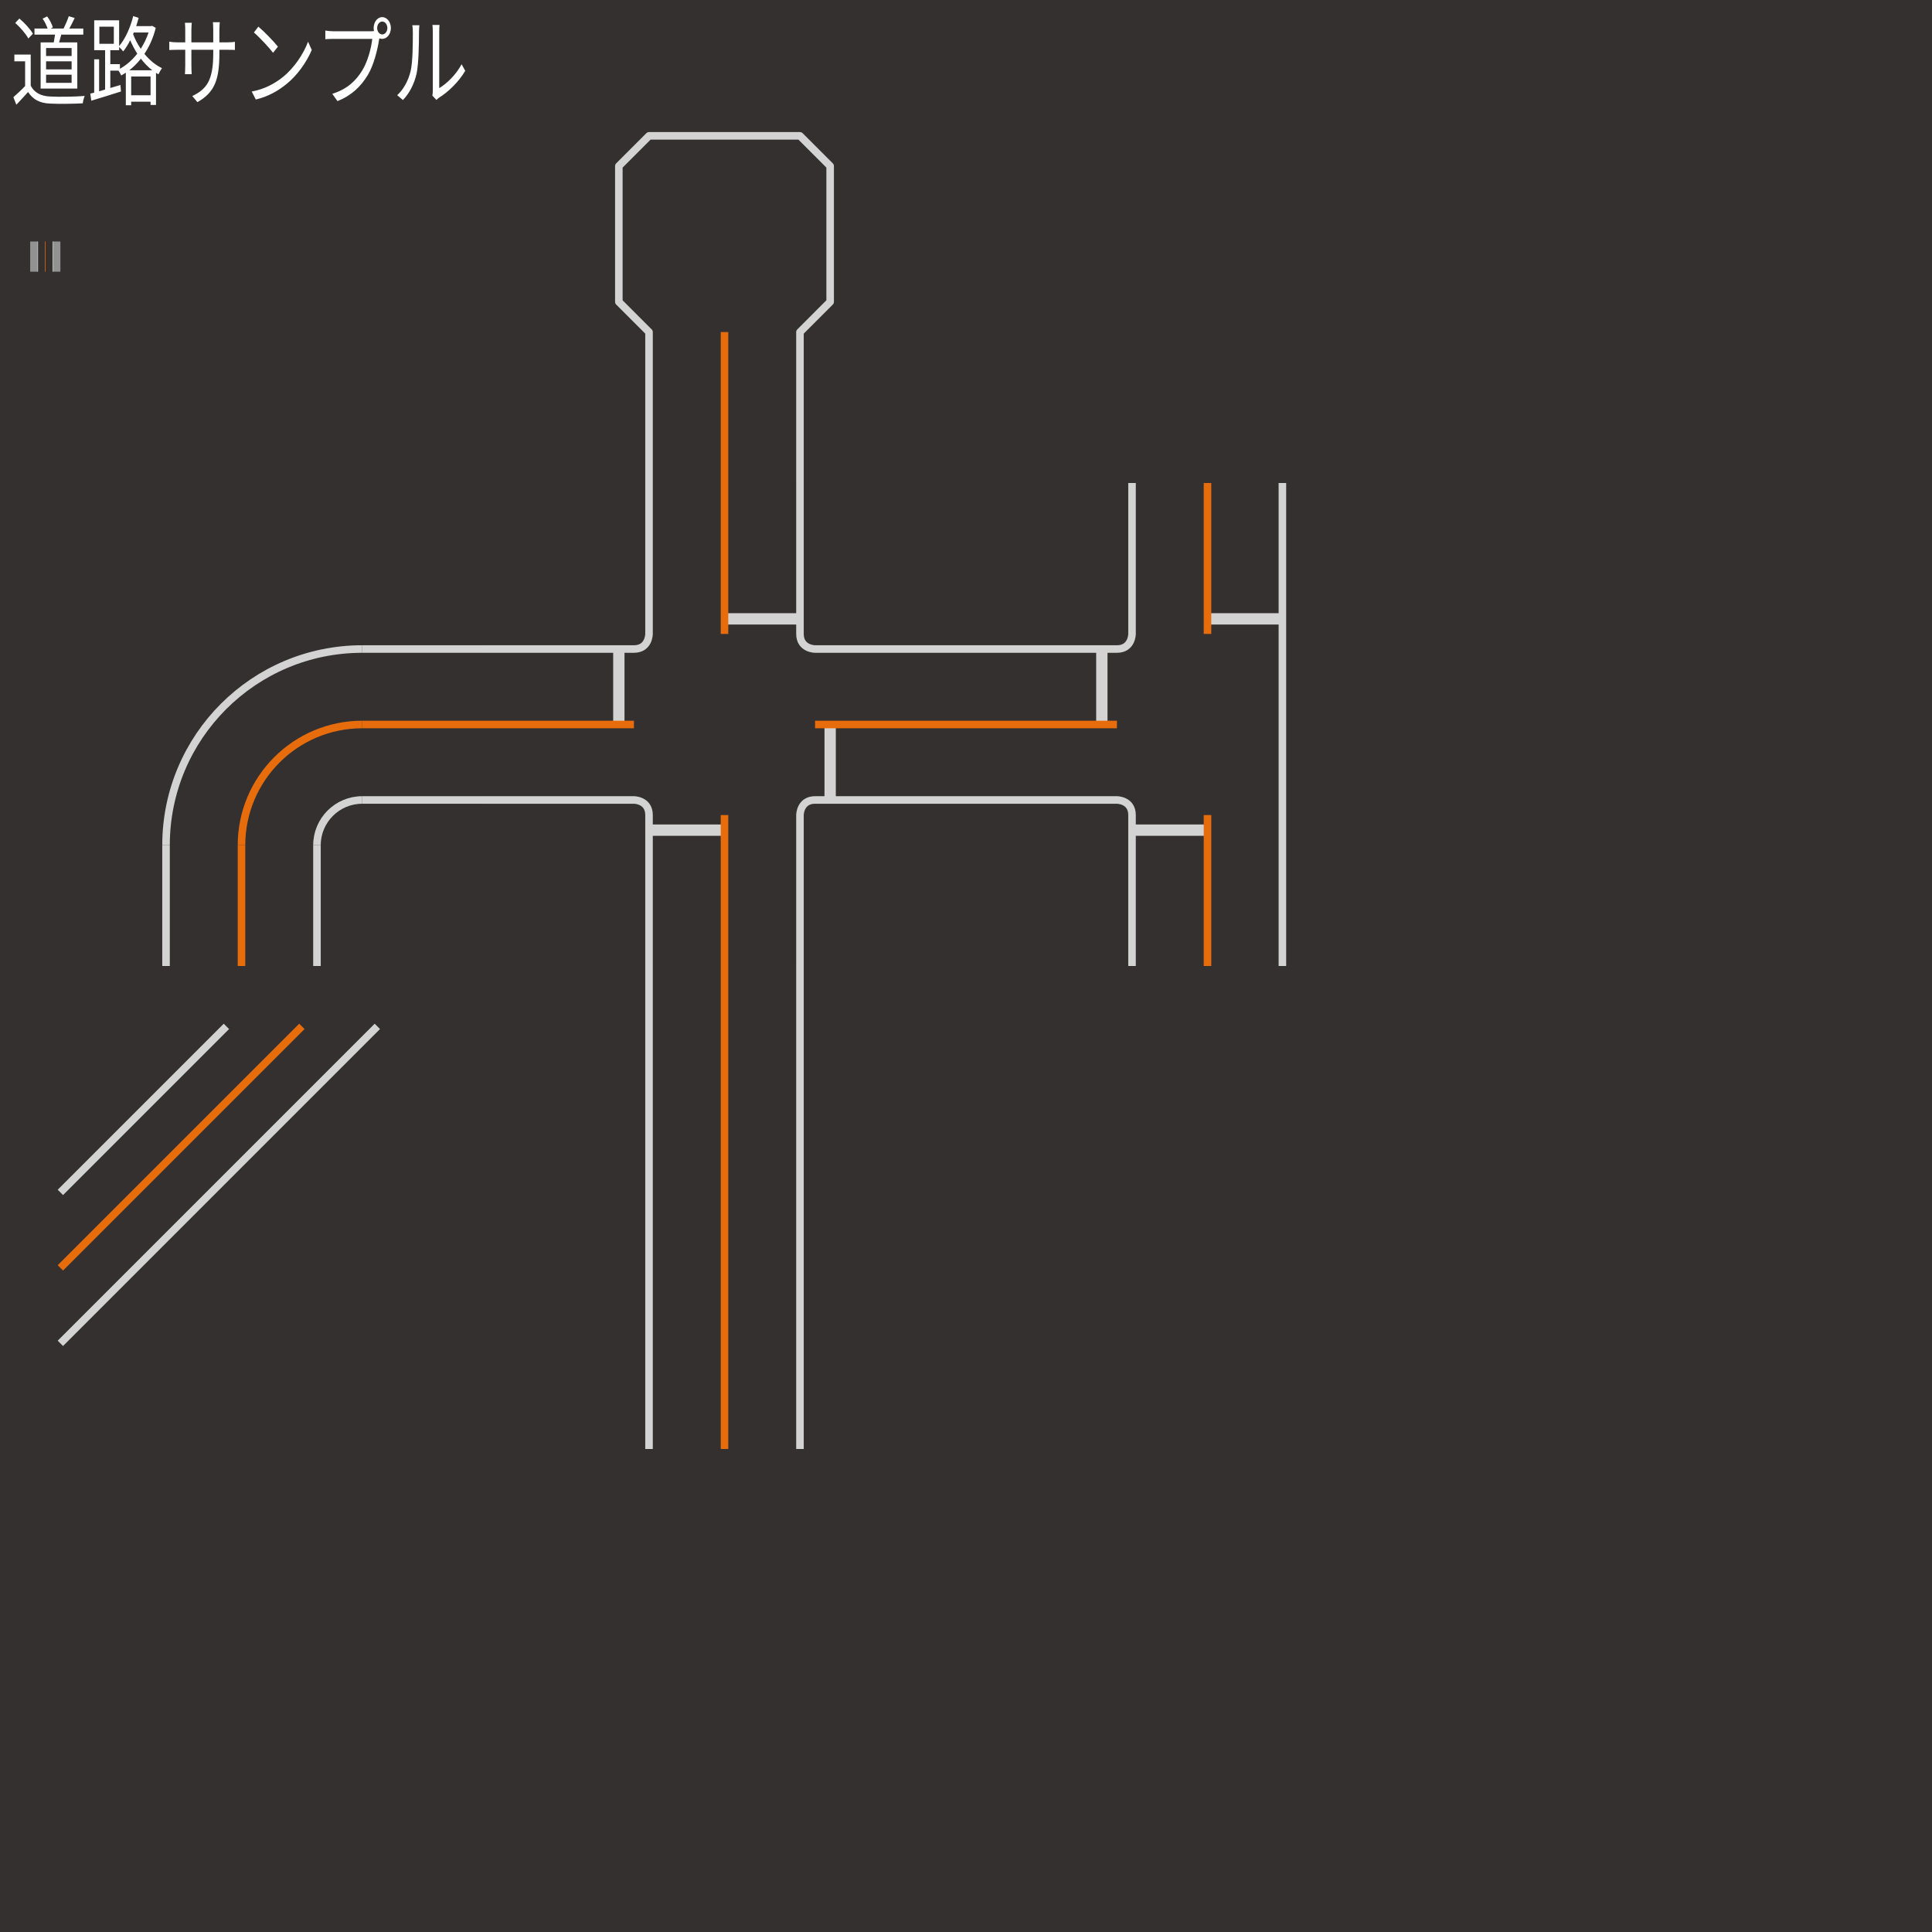
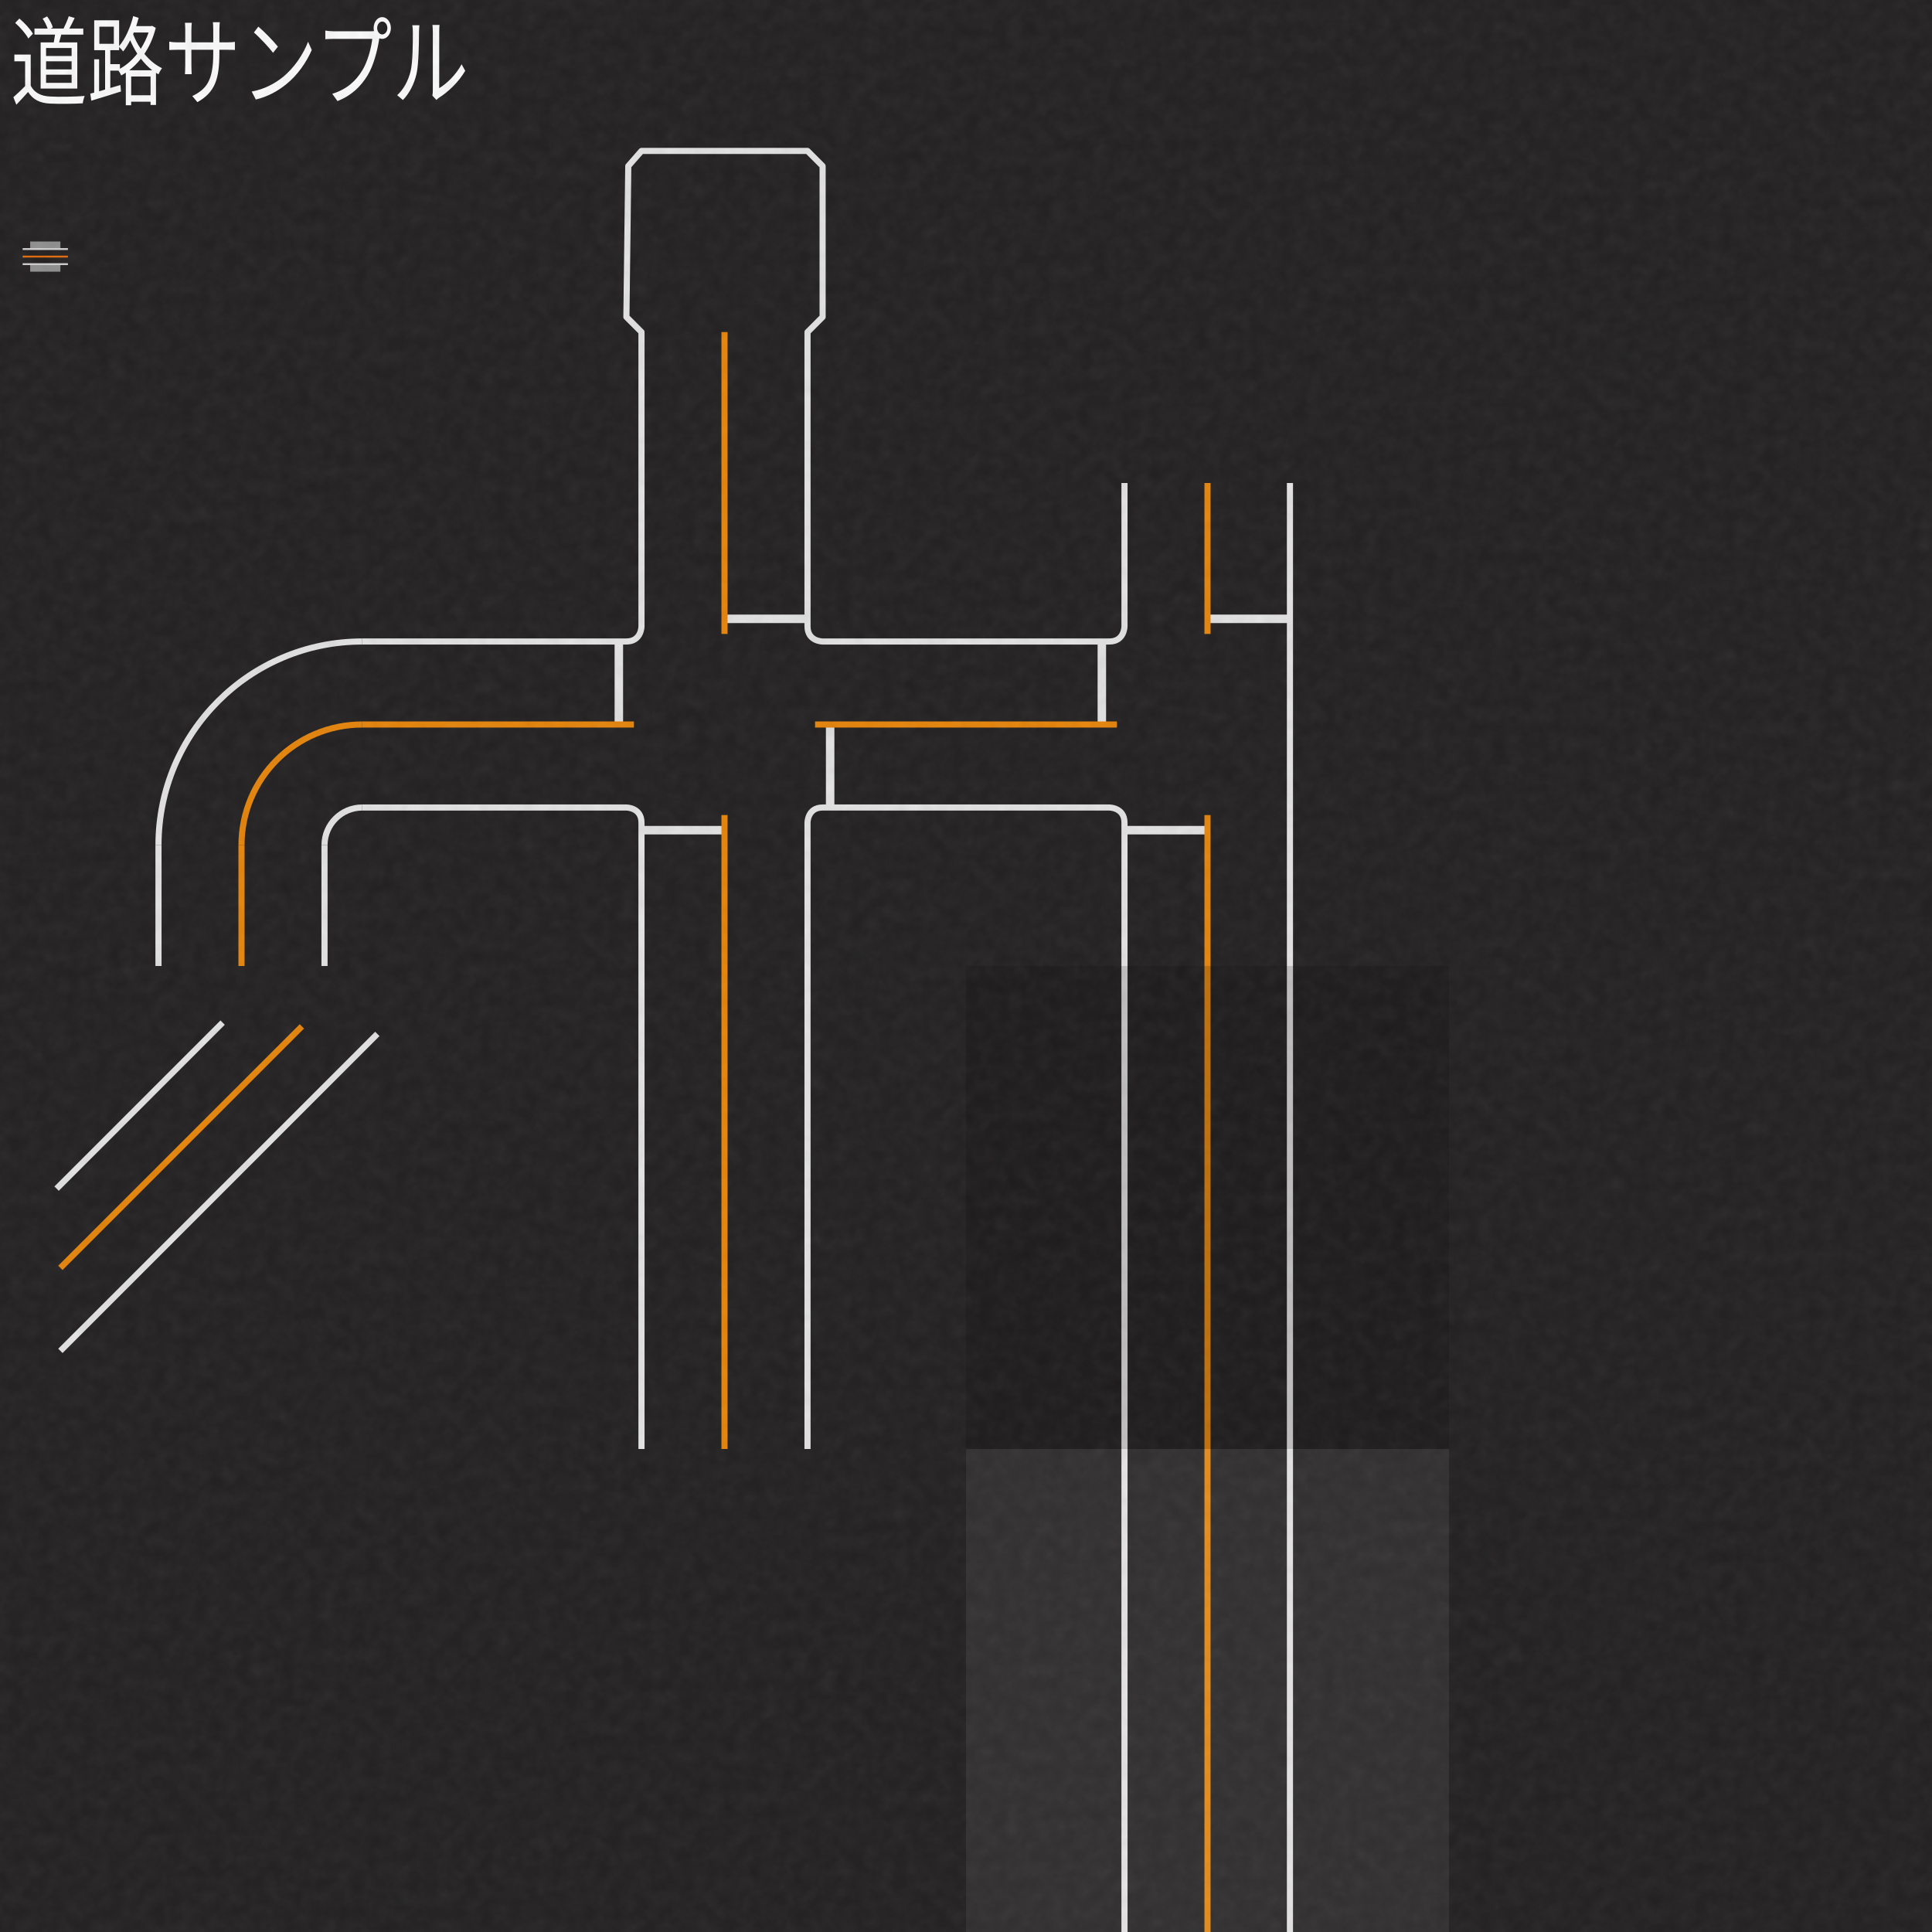
- <svg xmlns="http://www.w3.org/2000/svg" width="2048" height="2048" viewBox="0 0 541.867 541.867" version="1.1" id="svg1" xml:space="preserve">
-   <defs id="defs1" />
-   <g id="layer1">
-     <rect style="fill:#343030;fill-opacity:1;stroke:none;stroke-width:8.467;stroke-dasharray:none;stroke-opacity:1" id="rect4" width="541.867" height="541.867" x="0" y="0" />
+ <svg xmlns="http://www.w3.org/2000/svg" xmlns:xlink="http://www.w3.org/1999/xlink" width="2048" height="2048" viewBox="0 0 541.867 541.867" version="1.1" id="svg1" xml:space="preserve">
+   <defs id="defs1">
+     <linearGradient id="swatch1">
+       <stop style="stop-color:#e6e6e6;stop-opacity:1;" offset="0" id="stop1" />
+     </linearGradient>
+     <linearGradient xlink:href="#swatch1" id="linearGradient1" x1="15.267" y1="223.937" x2="362.65" y2="223.937" gradientUnits="userSpaceOnUse" />
+     <linearGradient xlink:href="#swatch1" id="linearGradient2" gradientUnits="userSpaceOnUse" x1="15.267" y1="223.937" x2="362.65" y2="223.937" gradientTransform="translate(135.3064)" />
+     <linearGradient xlink:href="#swatch1" id="linearGradient3" gradientUnits="userSpaceOnUse" x1="15.267" y1="223.937" x2="362.65" y2="223.937" gradientTransform="translate(135.4667)" />
+     <filter style="color-interpolation-filters:sRGB" id="filter36" x="0" y="0" width="1" height="1">
+       <feTurbulence type="fractalNoise" numOctaves="5" baseFrequency="1" seed="0" result="result0" id="feTurbulence35" />
+       <feConvolveMatrix kernelMatrix="-2 0 -2 0 -10 0 -2 0 -2 " order="3 3" result="result5" id="feConvolveMatrix35" />
+       <feColorMatrix result="result4" values="0" type="saturate" in="result5" id="feColorMatrix35" />
+       <feComposite in2="result4" in="SourceGraphic" operator="arithmetic" k1="1.5" k2="0.5" k3="0.5" result="result2" id="feComposite35" k4="0" />
+       <feBlend result="result6" in2="result4" mode="normal" id="feBlend35" />
+       <feComposite in2="SourceGraphic" in="result6" operator="in" result="result3" id="feComposite36" />
+     </filter>
+   </defs>
+   <g id="layer1" style="fill:#232122;fill-opacity:1">
+     <rect style="fill:#232122;fill-opacity:1;stroke:none;stroke-width:8.467;stroke-dasharray:none;stroke-opacity:1" id="rect4" width="541.867" height="541.867" x="0" y="0" />
  </g>
  <g id="layer6">
-     <rect style="fill:#929292;fill-opacity:1;stroke:none;stroke-width:1.454;stroke-linejoin:miter;stroke-miterlimit:999;stroke-dasharray:none;stroke-opacity:1" id="rect22" width="2.117" height="8.467" x="8.467" y="67.733" />
-     <rect style="fill:#929292;fill-opacity:1;stroke:none;stroke-width:1.454;stroke-linejoin:miter;stroke-miterlimit:999;stroke-dasharray:none;stroke-opacity:1" id="rect22-3" width="2.117" height="8.467" x="14.817" y="67.733" />
+     <rect style="fill:#929292;fill-opacity:1;stroke:none;stroke-width:1.454;stroke-linejoin:miter;stroke-miterlimit:999;stroke-dasharray:none;stroke-opacity:1" id="rect22" width="2.117" height="8.467" x="67.733" y="-16.933" transform="rotate(90)" />
+     <rect style="fill:#929292;fill-opacity:1;stroke:none;stroke-width:1.454;stroke-linejoin:miter;stroke-miterlimit:999;stroke-dasharray:none;stroke-opacity:1" id="rect22-3" width="2.117" height="8.467" x="74.083" y="-16.933" transform="rotate(90)" />
+     <path style="fill:#000000;stroke:#d3d3d3;stroke-width:0.529;stroke-dasharray:none;stroke-opacity:1" d="m 19.05,74.083 -10.583,-10e-7 v 0 H 6.35" id="path4-1-1-2" />
+     <path style="fill:#000000;stroke:#d3d3d3;stroke-width:0.529;stroke-dasharray:none;stroke-opacity:1" d="m 19.05,69.85 -10.583,-10e-7 v 0 H 6.35" id="path4-1-3-2-2" />
+     <path style="fill:#000000;stroke:#e76d0c;stroke-width:0.529;stroke-dasharray:none;stroke-opacity:1" d="m 6.35,71.967 12.7,10e-7" id="path4-85-0-4-3-2" />
  </g>
-   <g id="layer2">
-     <path style="fill:#000000;stroke:#d3d3d3;stroke-width:2.117;stroke-dasharray:none;stroke-opacity:1" d="m 224.367,270.933 v 135.467 0 0" id="path4-1-1" />
-     <path style="fill:#000000;stroke:#d3d3d3;stroke-width:2.117;stroke-dasharray:none;stroke-opacity:1" d="m 182.033,270.933 v 135.467 0 0" id="path4-1-3-2" />
-     <path style="fill:#000000;stroke:#d3d3d3;stroke-width:2.117;stroke-dasharray:none;stroke-opacity:1" d="m 359.673,135.467 v 135.467 0 0" id="path4-1-3-2-5" />
-     <path style="fill:none;fill-opacity:1;stroke:#d3d3d3;stroke-width:2.117;stroke-linejoin:round;stroke-dasharray:none;stroke-opacity:1" d="m 182.033,135.467 v 38.1 4.233 c 0,0 0,4.233 -4.233,4.233 -4.233,0 -42.333,0 -42.333,0 v 0" id="path6" />
-     <path style="fill:none;fill-opacity:1;stroke:#d3d3d3;stroke-width:2.117;stroke-linejoin:round;stroke-dasharray:none;stroke-opacity:1" d="m 270.933,182.033 h -38.1 -4.233 c 0,0 -4.233,0 -4.233,-4.233 0,-4.233 0,-42.333 0,-42.333 v 0" id="path6-0" />
-     <path style="fill:none;fill-opacity:1;stroke:#d3d3d3;stroke-width:2.117;stroke-linejoin:round;stroke-dasharray:none;stroke-opacity:1" d="m 224.367,270.933 v -38.1 -4.233 c 0,0 0,-4.233 4.233,-4.233 4.233,0 42.333,0 42.333,0 v 0" id="path6-00" />
-     <path style="fill:none;fill-opacity:1;stroke:#d3d3d3;stroke-width:2.117;stroke-linejoin:round;stroke-dasharray:none;stroke-opacity:1" d="m 135.467,224.367 h 38.1 4.233 c 0,0 4.233,0 4.233,4.233 0,4.233 0,42.333 0,42.333 v 0" id="path6-0-7" />
-     <path style="fill:none;fill-opacity:1;stroke:#d3d3d3;stroke-width:2.117;stroke-linejoin:round;stroke-dasharray:none;stroke-opacity:1" d="M 182.033,135.467 V 93.133 l -8.467,-8.467 V 46.567 L 182.033,38.1 h 42.333 l 8.467,8.467 v 38.1 l -8.467,8.467 v 42.333 0 0" id="path8" />
-     <path style="fill:none;fill-opacity:1;stroke:#d3d3d3;stroke-width:3.175;stroke-linejoin:round;stroke-dasharray:none;stroke-opacity:1" d="m 173.567,182.033 v 21.167" id="path9" />
-     <path style="fill:none;fill-opacity:1;stroke:#d3d3d3;stroke-width:3.175;stroke-linejoin:round;stroke-dasharray:none;stroke-opacity:1" d="m 232.833,203.2 v 21.167" id="path9-9" />
-     <path style="fill:none;fill-opacity:1;stroke:#d3d3d3;stroke-width:2.117;stroke-linejoin:round;stroke-dasharray:none;stroke-opacity:1" d="m 317.5,135.467 v 38.1 4.233 c 0,0 0,4.233 -4.233,4.233 -4.233,0 -42.333,0 -42.333,0 v 0" id="path6-1" />
-     <path style="fill:none;fill-opacity:1;stroke:#d3d3d3;stroke-width:2.117;stroke-linejoin:round;stroke-dasharray:none;stroke-opacity:1" d="m 270.933,224.367 h 38.1 4.233 c 0,0 4.233,0 4.233,4.233 0,4.233 0,42.333 0,42.333 v 0" id="path6-0-7-9" />
-     <path style="fill:none;fill-opacity:1;stroke:#d3d3d3;stroke-width:3.175;stroke-linejoin:round;stroke-dasharray:none;stroke-opacity:1" d="M 224.367,173.567 H 203.2" id="path9-0" />
-     <path style="fill:none;fill-opacity:1;stroke:#d3d3d3;stroke-width:3.175;stroke-linejoin:round;stroke-dasharray:none;stroke-opacity:1" d="M 203.2,232.833 H 182.033" id="path9-9-9" />
-     <path style="fill:none;fill-opacity:1;stroke:#d3d3d3;stroke-width:3.175;stroke-linejoin:round;stroke-dasharray:none;stroke-opacity:1" d="m 309.033,182.033 v 21.167" id="path9-8" />
-     <path style="fill:none;fill-opacity:1;stroke:#d3d3d3;stroke-width:3.175;stroke-linejoin:round;stroke-dasharray:none;stroke-opacity:1" d="M 359.833,173.567 H 338.667" id="path9-0-3" />
-     <path style="fill:none;fill-opacity:1;stroke:#d3d3d3;stroke-width:3.175;stroke-linejoin:round;stroke-dasharray:none;stroke-opacity:1" d="M 338.667,232.833 H 317.5" id="path9-9-9-9" />
-     <path style="fill:none;fill-opacity:1;stroke:#d3d3d3;stroke-width:2.117;stroke-linejoin:miter;stroke-miterlimit:999;stroke-dasharray:none;stroke-opacity:1" id="path14" d="m 88.9,237.067 a 12.7,12.7 0 0 1 12.7,-12.7" />
-     <path style="fill:none;fill-opacity:1;stroke:#d3d3d3;stroke-width:2.117;stroke-linejoin:miter;stroke-miterlimit:999;stroke-dasharray:none;stroke-opacity:1" id="path14-4" d="M 46.567,237.067 A 55.033,55.033 0 0 1 101.6,182.033" />
-     <path style="fill:none;fill-opacity:1;stroke:#d3d3d3;stroke-width:2.117;stroke-linejoin:miter;stroke-miterlimit:999;stroke-dasharray:none;stroke-opacity:1" d="m 101.6,182.033 h 33.867" id="path15" />
-     <path style="fill:none;fill-opacity:1;stroke:#d3d3d3;stroke-width:2.117;stroke-linejoin:miter;stroke-miterlimit:999;stroke-dasharray:none;stroke-opacity:1" d="m 101.6,224.367 h 33.867" id="path16" />
-     <path style="fill:none;fill-opacity:1;stroke:#d3d3d3;stroke-width:2.117;stroke-linejoin:miter;stroke-miterlimit:999;stroke-dasharray:none;stroke-opacity:1" d="m 46.567,237.067 v 33.867" id="path18" />
-     <path style="fill:none;fill-opacity:1;stroke:#d3d3d3;stroke-width:2.117;stroke-linejoin:miter;stroke-miterlimit:999;stroke-dasharray:none;stroke-opacity:1" d="m 88.9,237.067 v 33.867" id="path19" />
-     <path style="fill:none;fill-opacity:1;stroke:#e76d0c;stroke-width:2.117;stroke-linejoin:miter;stroke-miterlimit:999;stroke-dasharray:none;stroke-opacity:1" id="path14-0" d="m 67.733,237.067 a 33.867,33.867 0 0 1 33.867,-33.867" />
-     <path style="fill:#e76d0c;fill-opacity:1;stroke:#d3d3d3;stroke-width:2.117;stroke-linejoin:miter;stroke-miterlimit:999;stroke-dasharray:none;stroke-opacity:1" d="m 105.833,287.867 -88.9,88.9" id="path20" />
-     <path style="fill:#e76d0c;fill-opacity:1;stroke:#d3d3d3;stroke-width:2.117;stroke-linejoin:miter;stroke-miterlimit:999;stroke-dasharray:none;stroke-opacity:1" d="M 63.5,287.867 16.933,334.433" id="path22" />
-     <path style="fill:#000000;stroke:#d3d3d3;stroke-width:0.167;stroke-dasharray:none;stroke-opacity:1" d="m 14.817,67.733 -10e-7,8.467 v 0 0" id="path4-1-1-2" />
-     <path style="fill:#000000;stroke:#d3d3d3;stroke-width:0.167;stroke-dasharray:none;stroke-opacity:1" d="m 10.583,67.733 -1e-6,8.467 v 0 0" id="path4-1-3-2-2" />
-     <path style="fill:#000000;stroke:#e76d0c;stroke-width:0.167;stroke-dasharray:none;stroke-opacity:1" d="m 12.7,76.2 1e-6,-8.467" id="path4-85-0-4-3-2" />
+   <g id="layer4" style="stroke-width:2.381;stroke-dasharray:none;stroke:#e6e6e6;stroke-opacity:1">
+     <path style="fill:none;fill-opacity:1;stroke:#e6e6e6;stroke-width:2.381;stroke-linejoin:round;stroke-dasharray:none;stroke-opacity:1" d="m 173.567,179.917 v 23.283" id="path9" />
+     <path style="fill:none;fill-opacity:1;stroke:#e6e6e6;stroke-width:2.381;stroke-linejoin:round;stroke-dasharray:none;stroke-opacity:1" d="m 232.833,203.2 v 23.283" id="path9-9" />
+     <path style="fill:none;fill-opacity:1;stroke:#e6e6e6;stroke-width:2.381;stroke-linejoin:round;stroke-dasharray:none;stroke-opacity:1" d="M 226.483,173.567 H 203.2" id="path9-0" />
+     <path style="fill:none;fill-opacity:1;stroke:#e6e6e6;stroke-width:2.381;stroke-linejoin:round;stroke-dasharray:none;stroke-opacity:1" d="m 203.2,232.833 -23.283,0" id="path9-9-9" />
+     <path style="fill:none;fill-opacity:1;stroke:#e6e6e6;stroke-width:2.381;stroke-linejoin:round;stroke-dasharray:none;stroke-opacity:1" d="m 309.033,179.917 v 23.283" id="path9-7" />
+     <path style="fill:none;fill-opacity:1;stroke:#e6e6e6;stroke-width:2.381;stroke-linejoin:round;stroke-dasharray:none;stroke-opacity:1" d="M 361.95,173.567 H 338.667" id="path9-0-2" />
+     <path style="fill:none;fill-opacity:1;stroke:#e6e6e6;stroke-width:2.381;stroke-linejoin:round;stroke-dasharray:none;stroke-opacity:1" d="M 338.667,232.833 H 315.383" id="path9-9-9-0" />
  </g>
-   <g id="layer3">
-     <path style="fill:#e76d0c;fill-opacity:1;stroke:#e76d0c;stroke-width:2.117;stroke-linejoin:miter;stroke-miterlimit:999;stroke-dasharray:none;stroke-opacity:1" d="M 84.667,287.867 16.933,355.6" id="path21" />
-     <path style="fill:#000000;stroke:#e76d0c;stroke-width:2.117;stroke-dasharray:none;stroke-opacity:1" d="M 203.2,93.133 V 177.8" id="path4-8" />
-     <path style="fill:#000000;stroke:#e76d0c;stroke-width:2.117;stroke-dasharray:none;stroke-opacity:1" d="M 177.8,203.2 H 135.467" id="path4-85" />
-     <path style="fill:#000000;stroke:#e76d0c;stroke-width:2.117;stroke-dasharray:none;stroke-opacity:1" d="M 313.267,203.2 H 228.6" id="path4-85-0" />
-     <path style="fill:#000000;stroke:#e76d0c;stroke-width:2.117;stroke-dasharray:none;stroke-opacity:1" d="M 203.2,270.933 V 228.6" id="path4-85-0-4" />
-     <path style="fill:#000000;stroke:#e76d0c;stroke-width:2.117;stroke-dasharray:none;stroke-opacity:1" d="M 338.667,177.8 V 135.467" id="path4-85-8" />
-     <path style="fill:#000000;stroke:#e76d0c;stroke-width:2.117;stroke-dasharray:none;stroke-opacity:1" d="M 338.667,270.933 V 228.6" id="path4-85-8-3" />
-     <path style="fill:none;fill-opacity:1;stroke:#e76d0c;stroke-width:2.117;stroke-linejoin:miter;stroke-miterlimit:999;stroke-dasharray:none;stroke-opacity:1" d="m 101.6,203.2 h 33.867" id="path16-1" />
-     <path style="fill:none;fill-opacity:1;stroke:#e76d0c;stroke-width:2.117;stroke-linejoin:miter;stroke-miterlimit:999;stroke-dasharray:none;stroke-opacity:1" d="m 67.733,237.067 v 33.867" id="path19-5" />
-     <path style="fill:#000000;stroke:#e76d0c;stroke-width:2.117;stroke-dasharray:none;stroke-opacity:1" d="M 203.2,406.4 V 270.933" id="path4-85-0-4-3" />
+   <g id="layer2" style="stroke-width:1.72;stroke-dasharray:none;stroke:url(#linearGradient1)">
+     <path style="fill:#000000;stroke:url(#linearGradient1);stroke-width:1.72;stroke-dasharray:none;stroke-opacity:1" d="m 226.483,270.933 v 135.467 0 0" id="path4-1-1" />
+     <path style="fill:#000000;stroke:url(#linearGradient1);stroke-width:1.72;stroke-dasharray:none;stroke-opacity:1" d="m 179.917,270.933 v 135.467 0 0" id="path4-1-3-2" />
+     <path style="fill:#000000;stroke:url(#linearGradient2);stroke-width:1.72;stroke-dasharray:none;stroke-opacity:1" d="m 361.79,270.933 v 135.467 0 135.467" id="path4-1-1-4" />
+     <path style="fill:#000000;stroke:url(#linearGradient3);stroke-width:1.72;stroke-dasharray:none;stroke-opacity:1" d="m 315.383,270.933 v 135.467 0 135.467" id="path4-1-3-2-8" />
+     <path style="fill:#000000;stroke:url(#linearGradient1);stroke-width:1.72;stroke-dasharray:none;stroke-opacity:1" d="m 361.79,135.467 v 135.467 0 0" id="path4-1-3-2-5" />
+     <path style="fill:none;fill-opacity:1;stroke:url(#linearGradient1);stroke-width:1.72;stroke-linejoin:round;stroke-dasharray:none;stroke-opacity:1" d="m 135.467,226.483 40.217,0 c 0,0 4.233,0 4.233,4.233 v 40.217" id="path6-0-7" />
+     <path style="fill:none;fill-opacity:1;stroke:url(#linearGradient1);stroke-width:1.72;stroke-linejoin:round;stroke-dasharray:none;stroke-opacity:1" d="m 179.917,135.467 0,-42.333 -4.233,-4.233 0.529,-42.333 3.704,-4.233 46.567,-2e-6 4.233,4.233 v 42.333 l -4.233,4.233 v 42.333" id="path8" />
+     <path style="fill:none;fill-opacity:1;stroke:url(#linearGradient1);stroke-width:1.72;stroke-linejoin:miter;stroke-miterlimit:999;stroke-dasharray:none;stroke-opacity:1" id="path14" d="M 91.017,237.067 A 10.583,10.583 0 0 1 101.6,226.483" />
+     <path style="fill:none;fill-opacity:1;stroke:url(#linearGradient1);stroke-width:1.72;stroke-linejoin:miter;stroke-miterlimit:999;stroke-dasharray:none;stroke-opacity:1" id="path14-7" d="M 44.45,237.067 A 57.15,57.15 0 0 1 101.6,179.917" />
+     <path style="fill:none;fill-opacity:1;stroke:url(#linearGradient1);stroke-width:1.72;stroke-linejoin:miter;stroke-miterlimit:999;stroke-dasharray:none;stroke-opacity:1" d="m 101.6,179.917 h 33.867" id="path15" />
+     <path style="fill:none;fill-opacity:1;stroke:url(#linearGradient1);stroke-width:1.72;stroke-linejoin:miter;stroke-miterlimit:999;stroke-dasharray:none;stroke-opacity:1" d="m 101.6,226.483 h 33.867" id="path16" />
+     <path style="fill:none;fill-opacity:1;stroke:url(#linearGradient1);stroke-width:1.72;stroke-linejoin:miter;stroke-miterlimit:999;stroke-dasharray:none;stroke-opacity:1" d="m 91.017,237.067 v 33.867" id="path19" />
+     <path style="fill:none;fill-opacity:1;stroke:url(#linearGradient1);stroke-width:1.72;stroke-linejoin:miter;stroke-miterlimit:999;stroke-dasharray:none;stroke-opacity:1" d="m 44.45,237.067 v 33.867" id="path19-9" />
+     <path style="fill:#e76d0c;fill-opacity:1;stroke:url(#linearGradient1);stroke-width:1.72;stroke-linejoin:miter;stroke-miterlimit:999;stroke-dasharray:none;stroke-opacity:1" d="m 105.833,289.983 -88.9,88.9" id="path20" />
+     <path style="fill:#e76d0c;fill-opacity:1;stroke:url(#linearGradient1);stroke-width:1.72;stroke-linejoin:miter;stroke-miterlimit:999;stroke-dasharray:none;stroke-opacity:1" d="M 62.442,286.808 15.875,333.375" id="path22" />
+     <path style="fill:none;fill-opacity:1;stroke:url(#linearGradient1);stroke-width:1.72;stroke-linejoin:round;stroke-dasharray:none;stroke-opacity:1" d="m 226.483,270.933 v -40.217 c 0,0 0,-4.233 4.233,-4.233 h 40.217" id="path6-0-7-0" />
+     <path style="fill:none;fill-opacity:1;stroke:url(#linearGradient1);stroke-width:1.72;stroke-linejoin:round;stroke-dasharray:none;stroke-opacity:1" d="m 270.933,179.917 h -40.217 c 0,0 -4.233,0 -4.233,-4.233 v -40.217" id="path6-0-7-3" />
+     <path style="fill:none;fill-opacity:1;stroke:url(#linearGradient1);stroke-width:1.72;stroke-linejoin:round;stroke-dasharray:none;stroke-opacity:1" d="m 179.917,135.467 v 40.217 c 0,0 0,4.233 -4.233,4.233 h -40.217" id="path6-0-7-0-0" />
+     <path style="fill:none;fill-opacity:1;stroke:url(#linearGradient1);stroke-width:1.72;stroke-linejoin:round;stroke-dasharray:none;stroke-opacity:1" d="m 270.933,226.483 h 40.217 c 0,0 4.233,0 4.233,4.233 v 40.217" id="path6-0-7-7" />
+     <path style="fill:none;fill-opacity:1;stroke:url(#linearGradient1);stroke-width:1.72;stroke-linejoin:round;stroke-dasharray:none;stroke-opacity:1" d="m 315.383,135.467 v 40.217 c 0,0 0,4.233 -4.233,4.233 h -40.217" id="path6-0-7-0-0-6" />
+   </g>
+   <g id="layer3" style="stroke-width:1.72;stroke-dasharray:none;stroke:#ea870b;stroke-opacity:1">
+     <path style="fill:none;fill-opacity:1;stroke:#ea870b;stroke-width:1.72;stroke-linejoin:miter;stroke-miterlimit:999;stroke-dasharray:none;stroke-opacity:1" id="path14-0" d="m 67.733,237.067 a 33.867,33.867 0 0 1 33.867,-33.867" />
+     <path style="fill:#e76d0c;fill-opacity:1;stroke:#ea870b;stroke-width:1.72;stroke-linejoin:miter;stroke-miterlimit:999;stroke-dasharray:none;stroke-opacity:1" d="M 84.667,287.867 16.933,355.6" id="path21" />
+     <path style="fill:#000000;stroke:#ea870b;stroke-width:1.72;stroke-dasharray:none;stroke-opacity:1" d="M 203.2,93.133 V 177.8" id="path4-8" />
+     <path style="fill:#000000;stroke:#ea870b;stroke-width:1.72;stroke-dasharray:none;stroke-opacity:1" d="M 177.8,203.2 H 135.467" id="path4-85" />
+     <path style="fill:#000000;stroke:#ea870b;stroke-width:1.72;stroke-dasharray:none;stroke-opacity:1" d="M 313.267,203.2 H 228.6" id="path4-85-0" />
+     <path style="fill:#000000;stroke:#ea870b;stroke-width:1.72;stroke-dasharray:none;stroke-opacity:1" d="M 203.2,270.933 V 228.6" id="path4-85-0-4" />
+     <path style="fill:#000000;stroke:#ea870b;stroke-width:1.72;stroke-dasharray:none;stroke-opacity:1" d="M 338.667,177.8 V 135.467" id="path4-85-8" />
+     <path style="fill:#000000;stroke:#ea870b;stroke-width:1.72;stroke-dasharray:none;stroke-opacity:1" d="M 338.667,270.933 V 228.6" id="path4-85-8-3" />
+     <path style="fill:none;fill-opacity:1;stroke:#ea870b;stroke-width:1.72;stroke-linejoin:miter;stroke-miterlimit:999;stroke-dasharray:none;stroke-opacity:1" d="m 101.6,203.2 h 33.867" id="path16-1" />
+     <path style="fill:none;fill-opacity:1;stroke:#ea870b;stroke-width:1.72;stroke-linejoin:miter;stroke-miterlimit:999;stroke-dasharray:none;stroke-opacity:1" d="m 67.733,237.067 v 33.867" id="path19-5" />
+     <path style="fill:#000000;stroke:#ea870b;stroke-width:1.72;stroke-dasharray:none;stroke-opacity:1" d="M 203.2,406.4 V 270.933" id="path4-85-0-4-3" />
+     <path style="fill:#000000;stroke:#ea870b;stroke-width:1.72;stroke-dasharray:none;stroke-opacity:1" d="M 338.667,541.867 V 270.933" id="path4-85-0-4-3-1" />
  </g>
  <g id="layer5">
    <text xml:space="preserve" style="font-size:24.203px;fill:#ffffff;fill-opacity:1;stroke:none;stroke-width:2.017;stroke-linejoin:miter;stroke-miterlimit:999;stroke-dasharray:none;stroke-opacity:1" x="3.341" y="24.376" id="text22" transform="scale(0.8896013,1.124099)">
      <tspan id="tspan22" style="fill:#ffffff;fill-opacity:1;stroke:none;stroke-width:2.017;stroke-dasharray:none" x="3.341" y="24.376">道路サンプル</tspan>
    </text>
  </g>
+   <g id="layer7" style="display:none">
+     <path style="fill:none;stroke:#e12424;stroke-width:0.265;stroke-miterlimit:999;stroke-dasharray:none;stroke-opacity:1" d="M 44.45,270.933 V 304.8 H 67.733 91.017 v -33.867" id="path1" />
+   </g>
+   <g id="layer8" style="mix-blend-mode:normal">
+     <rect style="fill:#000000;fill-opacity:0.16;stroke:none;stroke-width:0.265;stroke-dasharray:none;stroke-opacity:1" id="rect6" width="135.467" height="135.467" x="270.933" y="270.933" />
+     <rect style="fill:#ffffff;fill-opacity:0.07;stroke:none;stroke-width:0.265;stroke-dasharray:none;stroke-opacity:1" id="rect6-2" width="135.467" height="135.467" x="270.933" y="406.4" />
+   </g>
+   <g id="layer9" style="mix-blend-mode:normal">
+     <rect style="mix-blend-mode:normal;fill:#000000;fill-opacity:0.1;stroke:none;stroke-width:0.894;stroke-dasharray:none;stroke-opacity:1;filter:url(#filter36)" id="rect7" width="135.465" height="135.467" x="406.399" y="406.4" transform="matrix(4.000047,0,0,4,-1625.617,-1625.6)" />
+   </g>
</svg>
